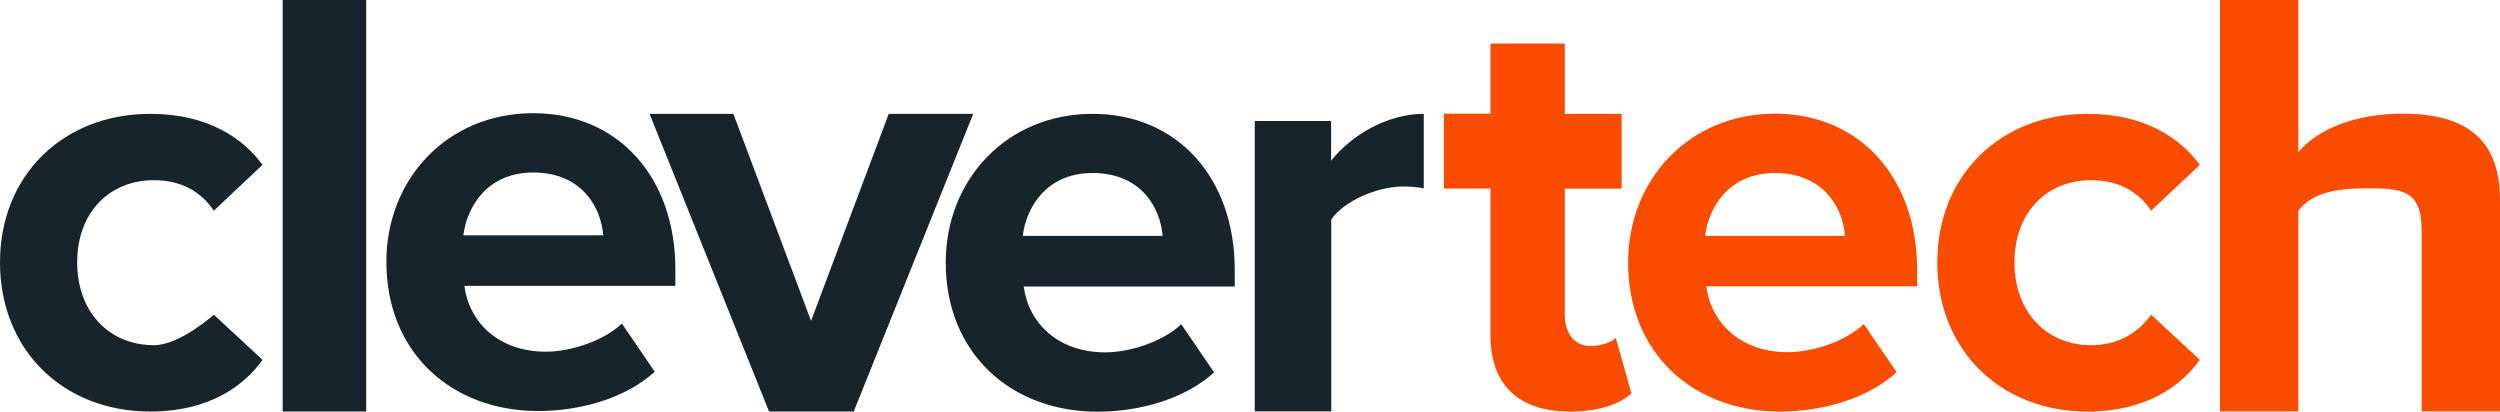
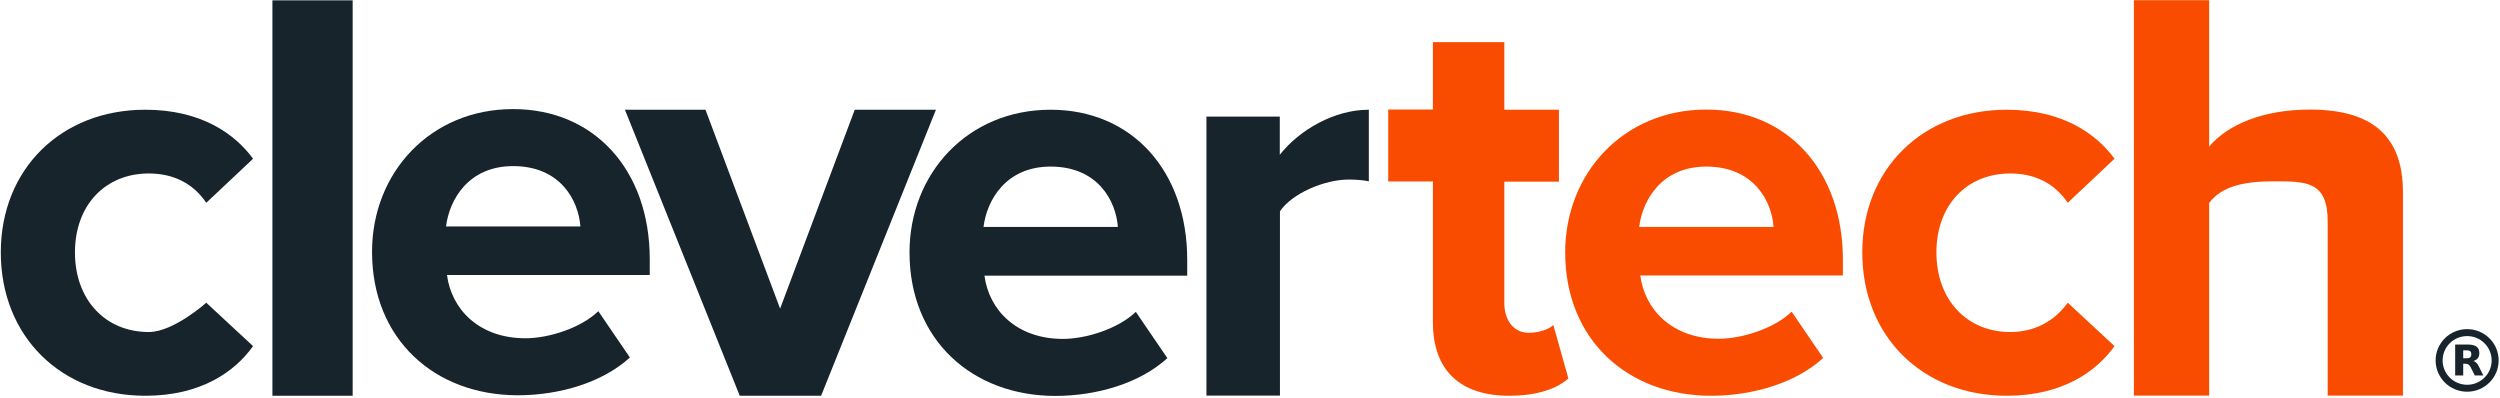
- <svg xmlns="http://www.w3.org/2000/svg" version="1.1" id="logo_text" x="0px" y="0px" viewBox="0 0 1499.9 246.8" enable-background="new 0 0 1499.9 246.8" xml:space="preserve">
-   <path fill="#17242C" d="M0,157.4c0-52.1,37.7-89.1,90.2-89.1c34.9,0,56,15.1,67.3,30.6l-29.2,27.5c-8.1-12-20.4-18.3-35.9-18.3  c-27.1,0-46.1,19.7-46.1,49.3s19,49.7,46.1,49.7c15.5,0,35.9-18.3,35.9-18.3l29.2,27.1c-11.3,15.9-32.4,31-67.3,31  C37.7,246.9,0,209.9,0,157.4z" />
-   <path fill="#17242C" d="M169.6,246.9V0h50.1v246.9H169.6z" />
-   <path fill="#17242C" d="M231.8,157c0-49.3,36.3-89.1,88.1-89.1c50.7,0,85.3,38.1,85.3,93.7v9.9H278.6c2.8,21.5,20.1,39.5,49,39.5  c14.4,0,34.5-6.3,45.5-16.9l19.7,28.9c-16.9,15.5-43.7,23.6-70.1,23.6C270.9,246.5,231.8,211.7,231.8,157z M319.9,103.5  c-27.8,0-39.8,20.8-41.9,37.7h83.9C360.7,125,349.5,103.5,319.9,103.5z" />
-   <path fill="#17242C" d="M461.4,246.9L389.7,68.3H440l46.6,124.2l46.6-124.2h50.7l-71.7,178.6H461.4z" />
-   <path fill="#17242C" d="M567.4,157.4c0-49.3,36.3-89.1,88.1-89.1c50.7,0,85.3,38.1,85.3,93.7v9.9H614.2c2.8,21.5,20.1,39.5,49,39.5  c14.4,0,34.5-6.3,45.5-16.9l19.7,28.9c-16.9,15.5-43.7,23.6-70.1,23.6C606.5,246.9,567.4,212,567.4,157.4z M655.5,103.8  c-27.8,0-39.8,20.8-41.9,37.7h83.9C696.3,125.3,685.1,103.8,655.5,103.8z" />
-   <path fill="#17242C" d="M752.8,246.9V72.6h45.8v23.8c12.3-15.5,33.9-28.1,55.6-28.1V113c-3.2-0.7-7.6-1.1-12.6-1.1  c-15.2,0-35.4,8.7-42.9,19.8v115.1H752.8z" />
-   <path fill="#F94C00" d="M894.2,200.9v-87.8h-27.9V68.2h27.9V26.1h44.6v42.2h34.1v44.9h-34.1v75.9c0,10.4,5.6,18.5,15.3,18.5  c6.6,0,12.9-2.4,15.3-4.9l9.4,33.4c-6.6,5.9-18.5,10.8-36.9,10.8C910.9,246.9,894.2,230.8,894.2,200.9z" />
-   <path fill="#F94C00" d="M976.8,157.4c0-49.3,36.3-89.2,88.1-89.2c50.7,0,85.3,38.1,85.3,93.7v9.9h-126.5c2.8,21.5,20.1,39.5,49,39.5  c14.4,0,34.5-6.3,45.5-16.9l19.7,28.9c-16.9,15.5-43.7,23.6-70.1,23.6C1015.9,246.9,976.8,212,976.8,157.4z M1064.9,103.8  c-27.8,0-39.8,20.8-41.9,37.7h83.9C1105.8,125.3,1094.5,103.8,1064.9,103.8z" />
-   <path fill="#F94C00" d="M1162.3,157.4c0-52.1,37.7-89.1,90.2-89.1c34.9,0,56,15.1,67.3,30.6l-29.2,27.5c-8.1-12-20.4-18.3-35.9-18.3  c-27.1,0-46.1,19.7-46.1,49.3s19,49.7,46.1,49.7c15.5,0,27.8-7,35.9-18.3l29.2,27.1c-11.3,15.8-32.4,31-67.3,31  C1200,246.9,1162.3,209.9,1162.3,157.4z" />
-   <path fill="#F94C00" d="M1452.9,246.8V138c0-24.8-13-25-33.3-25c-18.1,0-32.6,2.7-40.7,13.5v120.3h-47V-0.1h47v91.4  c11.5-13.7,33.7-23.1,62.9-23.1c39.2,0,58.1,16.8,58.1,51.6v127H1452.9z" />
+ <svg xmlns="http://www.w3.org/2000/svg" width="1561px" height="248px" viewBox="0 0 1561 248" version="1.1">
+   <defs />
+   <g id="Page-1" stroke="none" stroke-width="1" fill="none" fill-rule="evenodd">
+     <g id="logo-blue-orange-light-background" transform="translate(0.5, -0.786626)">
+       <g id="logo_text">
+         <path d="M0,158.4 C0,106.3 37.7,69.3 90.2,69.3 C125.1,69.3 146.2,84.4 157.5,99.9 L128.3,127.4 C120.2,115.4 107.9,109.1 92.4,109.1 C65.3,109.1 46.3,128.8 46.3,158.4 C46.3,188 65.3,208.1 92.4,208.1 C107.9,208.1 128.3,189.8 128.3,189.8 L157.5,216.9 C146.2,232.8 125.1,247.9 90.2,247.9 C37.7,247.9 0,210.9 0,158.4 L0,158.4 Z" id="Shape" fill="#17242C" />
+         <polygon id="Shape" fill="#17242C" points="169.6 247.9 169.6 1 219.7 1 219.7 247.9" />
+         <path d="M231.8,158 C231.8,108.7 268.1,68.9 319.9,68.9 C370.6,68.9 405.2,107 405.2,162.6 L405.2,172.5 L278.6,172.5 C281.4,194 298.7,212 327.6,212 C342,212 362.1,205.7 373.1,195.1 L392.8,224 C375.9,239.5 349.1,247.6 322.7,247.6 C270.9,247.5 231.8,212.7 231.8,158 L231.8,158 Z M319.9,104.5 C292.1,104.5 280.1,125.3 278,142.2 L361.9,142.2 C360.7,126 349.5,104.5 319.9,104.5 L319.9,104.5 Z" id="Shape" fill="#17242C" />
+         <polygon id="Shape" fill="#17242C" points="461.4 247.9 389.7 69.3 440 69.3 486.6 193.5 533.2 69.3 583.9 69.3 512.2 247.9 461.4 247.9" />
+         <path d="M567.4,158.4 C567.4,109.1 603.7,69.3 655.5,69.3 C706.2,69.3 740.8,107.4 740.8,163 L740.8,172.9 L614.2,172.9 C617,194.4 634.3,212.4 663.2,212.4 C677.6,212.4 697.7,206.1 708.7,195.5 L728.4,224.4 C711.5,239.9 684.7,248 658.3,248 C606.5,247.9 567.4,213 567.4,158.4 L567.4,158.4 Z M655.5,104.8 C627.7,104.8 615.7,125.6 613.6,142.5 L697.5,142.5 C696.3,126.3 685.1,104.8 655.5,104.8 L655.5,104.8 Z" id="Shape" fill="#17242C" />
+         <path d="M752.8,247.9 L752.8,73.6 L798.6,73.6 L798.6,97.4 C810.9,81.9 832.5,69.3 854.2,69.3 L854.2,114 C851,113.3 846.6,112.9 841.6,112.9 C826.4,112.9 806.2,121.6 798.7,132.7 L798.7,247.8 L752.8,247.8 L752.8,247.9 Z" id="Shape" fill="#17242C" />
+         <path d="M894.2,201.9 L894.2,114.1 L866.3,114.1 L866.3,69.2 L894.2,69.2 L894.2,27.1 L938.8,27.1 L938.8,69.3 L972.9,69.3 L972.9,114.2 L938.8,114.2 L938.8,190.1 C938.8,200.5 944.4,208.6 954.1,208.6 C960.7,208.6 967,206.2 969.4,203.7 L978.8,237.1 C972.2,243 960.3,247.9 941.9,247.9 C910.9,247.9 894.2,231.8 894.2,201.9 L894.2,201.9 Z" id="Shape" fill="#F94C00" />
+         <path d="M976.8,158.4 C976.8,109.1 1013.1,69.2 1064.9,69.2 C1115.6,69.2 1150.2,107.3 1150.2,162.9 L1150.2,172.8 L1023.7,172.8 C1026.5,194.3 1043.8,212.3 1072.7,212.3 C1087.1,212.3 1107.2,206 1118.2,195.4 L1137.9,224.3 C1121,239.8 1094.2,247.9 1067.8,247.9 C1015.9,247.9 976.8,213 976.8,158.4 L976.8,158.4 Z M1064.9,104.8 C1037.1,104.8 1025.1,125.6 1023,142.5 L1106.9,142.5 C1105.8,126.3 1094.5,104.8 1064.9,104.8 L1064.9,104.8 Z" id="Shape" fill="#F94C00" />
+         <path d="M1162.3,158.4 C1162.3,106.3 1200,69.3 1252.5,69.3 C1287.4,69.3 1308.5,84.4 1319.8,99.9 L1290.6,127.4 C1282.5,115.4 1270.2,109.1 1254.7,109.1 C1227.6,109.1 1208.6,128.8 1208.6,158.4 C1208.6,188 1227.6,208.1 1254.7,208.1 C1270.2,208.1 1282.5,201.1 1290.6,189.8 L1319.8,216.9 C1308.5,232.7 1287.4,247.9 1252.5,247.9 C1200,247.9 1162.3,210.9 1162.3,158.4 L1162.3,158.4 Z" id="Shape" fill="#F94C00" />
+         <path d="M1452.9,247.8 L1452.9,139 C1452.9,114.2 1439.9,114 1419.6,114 C1401.5,114 1387,116.7 1378.9,127.5 L1378.9,247.8 L1331.9,247.8 L1331.9,0.9 L1378.9,0.9 L1378.9,92.3 C1390.4,78.6 1412.6,69.2 1441.8,69.2 C1481,69.2 1499.9,86 1499.9,120.8 L1499.9,247.8 L1452.9,247.8 L1452.9,247.8 Z" id="Shape" fill="#F94C00" />
+       </g>
+       <g id="RegisteredTM-Copy" transform="translate(1520, 205.4267)" fill="#17242C">
+         <g id="Group" transform="translate(0.144508, 0.161184)">
+           <path d="M19.501,18.903 C20.54,18.903 21.296,18.697 21.749,18.303 C22.203,17.928 22.448,17.29 22.448,16.39 C22.448,15.509 22.203,14.89 21.749,14.496 C21.296,14.121 20.54,13.933 19.501,13.933 L17.386,13.933 L17.386,18.903 L19.501,18.903 M17.386,22.335 L17.386,29.649 L12.361,29.649 L12.361,10.314 L20.03,10.314 C22.599,10.314 24.469,10.745 25.659,11.608 C26.868,12.452 27.454,13.802 27.454,15.659 C27.454,16.934 27.151,17.984 26.528,18.809 C25.905,19.616 24.979,20.235 23.714,20.61 C24.412,20.779 25.017,21.135 25.565,21.679 C26.112,22.223 26.66,23.048 27.208,24.173 L29.947,29.649 L24.601,29.649 L22.221,24.848 C21.749,23.892 21.258,23.217 20.767,22.879 C20.276,22.523 19.615,22.335 18.803,22.335 L17.386,22.335" id="Shape" />
+           <path d="M35.141,20.247 C35.141,11.854 28.288,5.051 19.835,5.051 C11.382,5.051 4.53,11.854 4.53,20.247 C4.53,28.64 11.382,35.444 19.835,35.444 C28.288,35.444 35.141,28.64 35.141,20.247 L35.141,20.247 Z M0.156,20.247 C0.156,9.456 8.967,0.709 19.835,0.709 C30.704,0.709 39.514,9.456 39.514,20.247 C39.514,31.038 30.704,39.786 19.835,39.786 C8.967,39.786 0.156,31.038 0.156,20.247 L0.156,20.247 Z" id="Oval-2" />
+         </g>
+       </g>
+     </g>
+   </g>
</svg>
